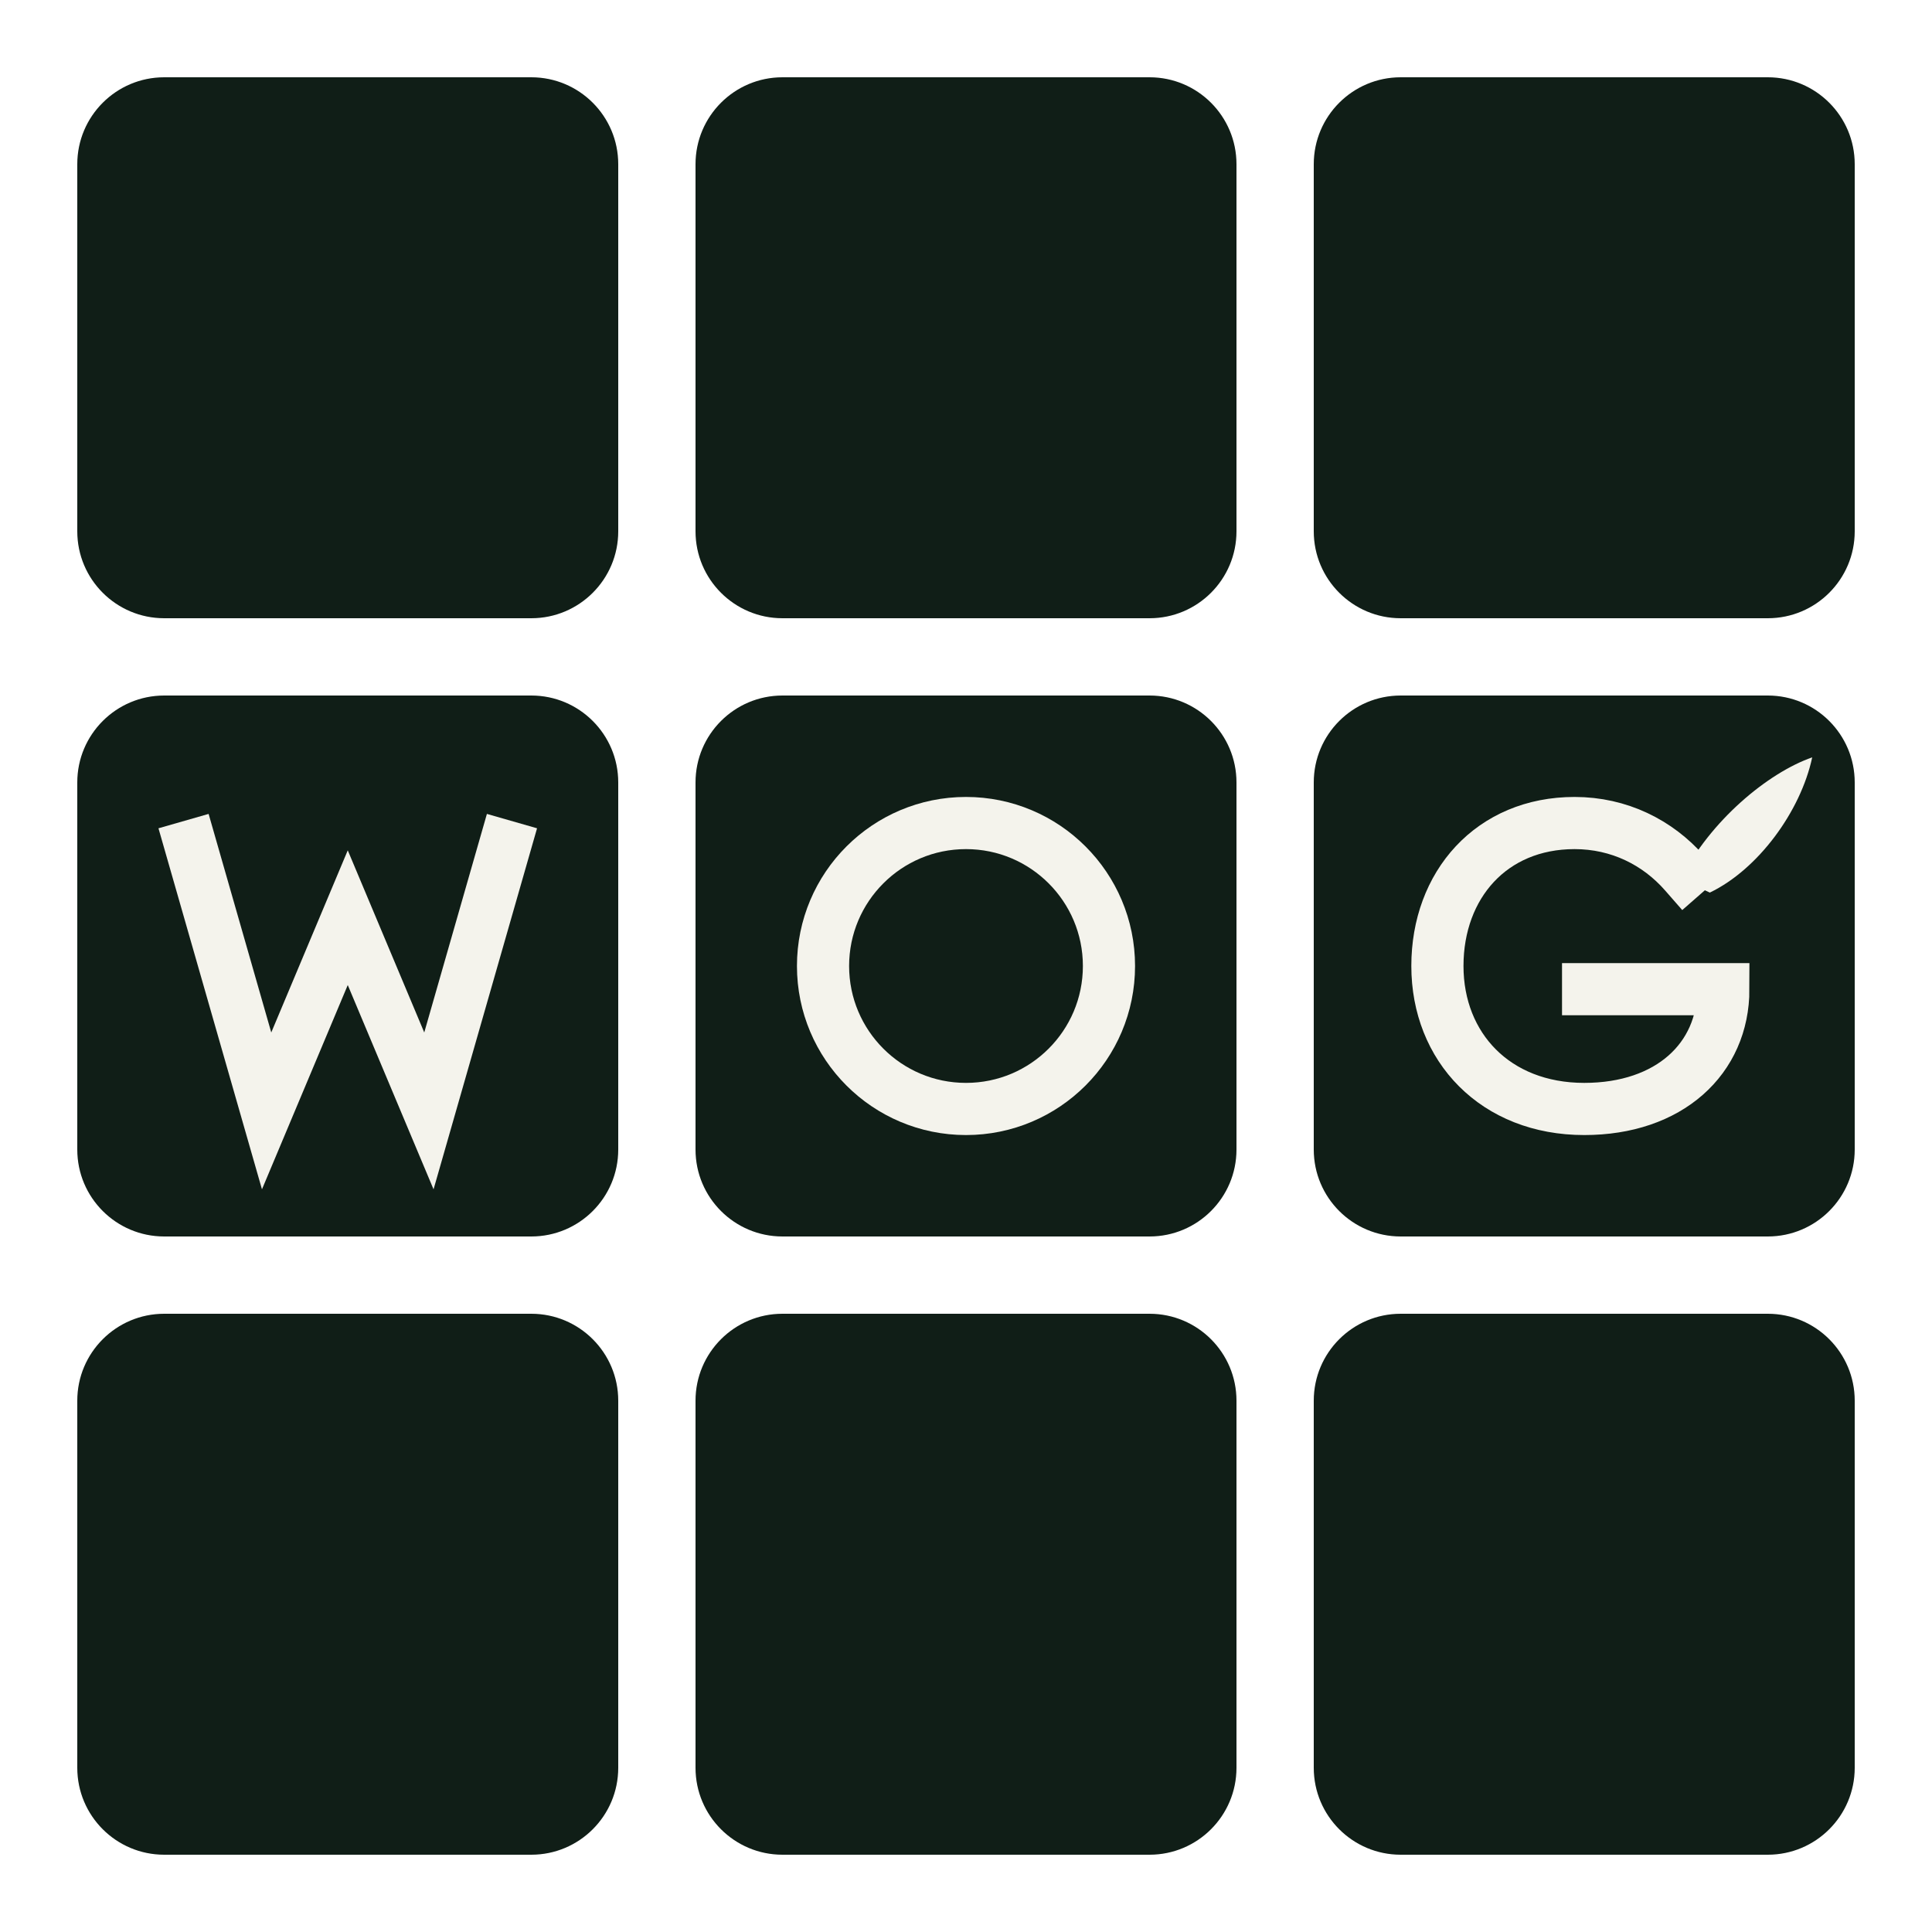
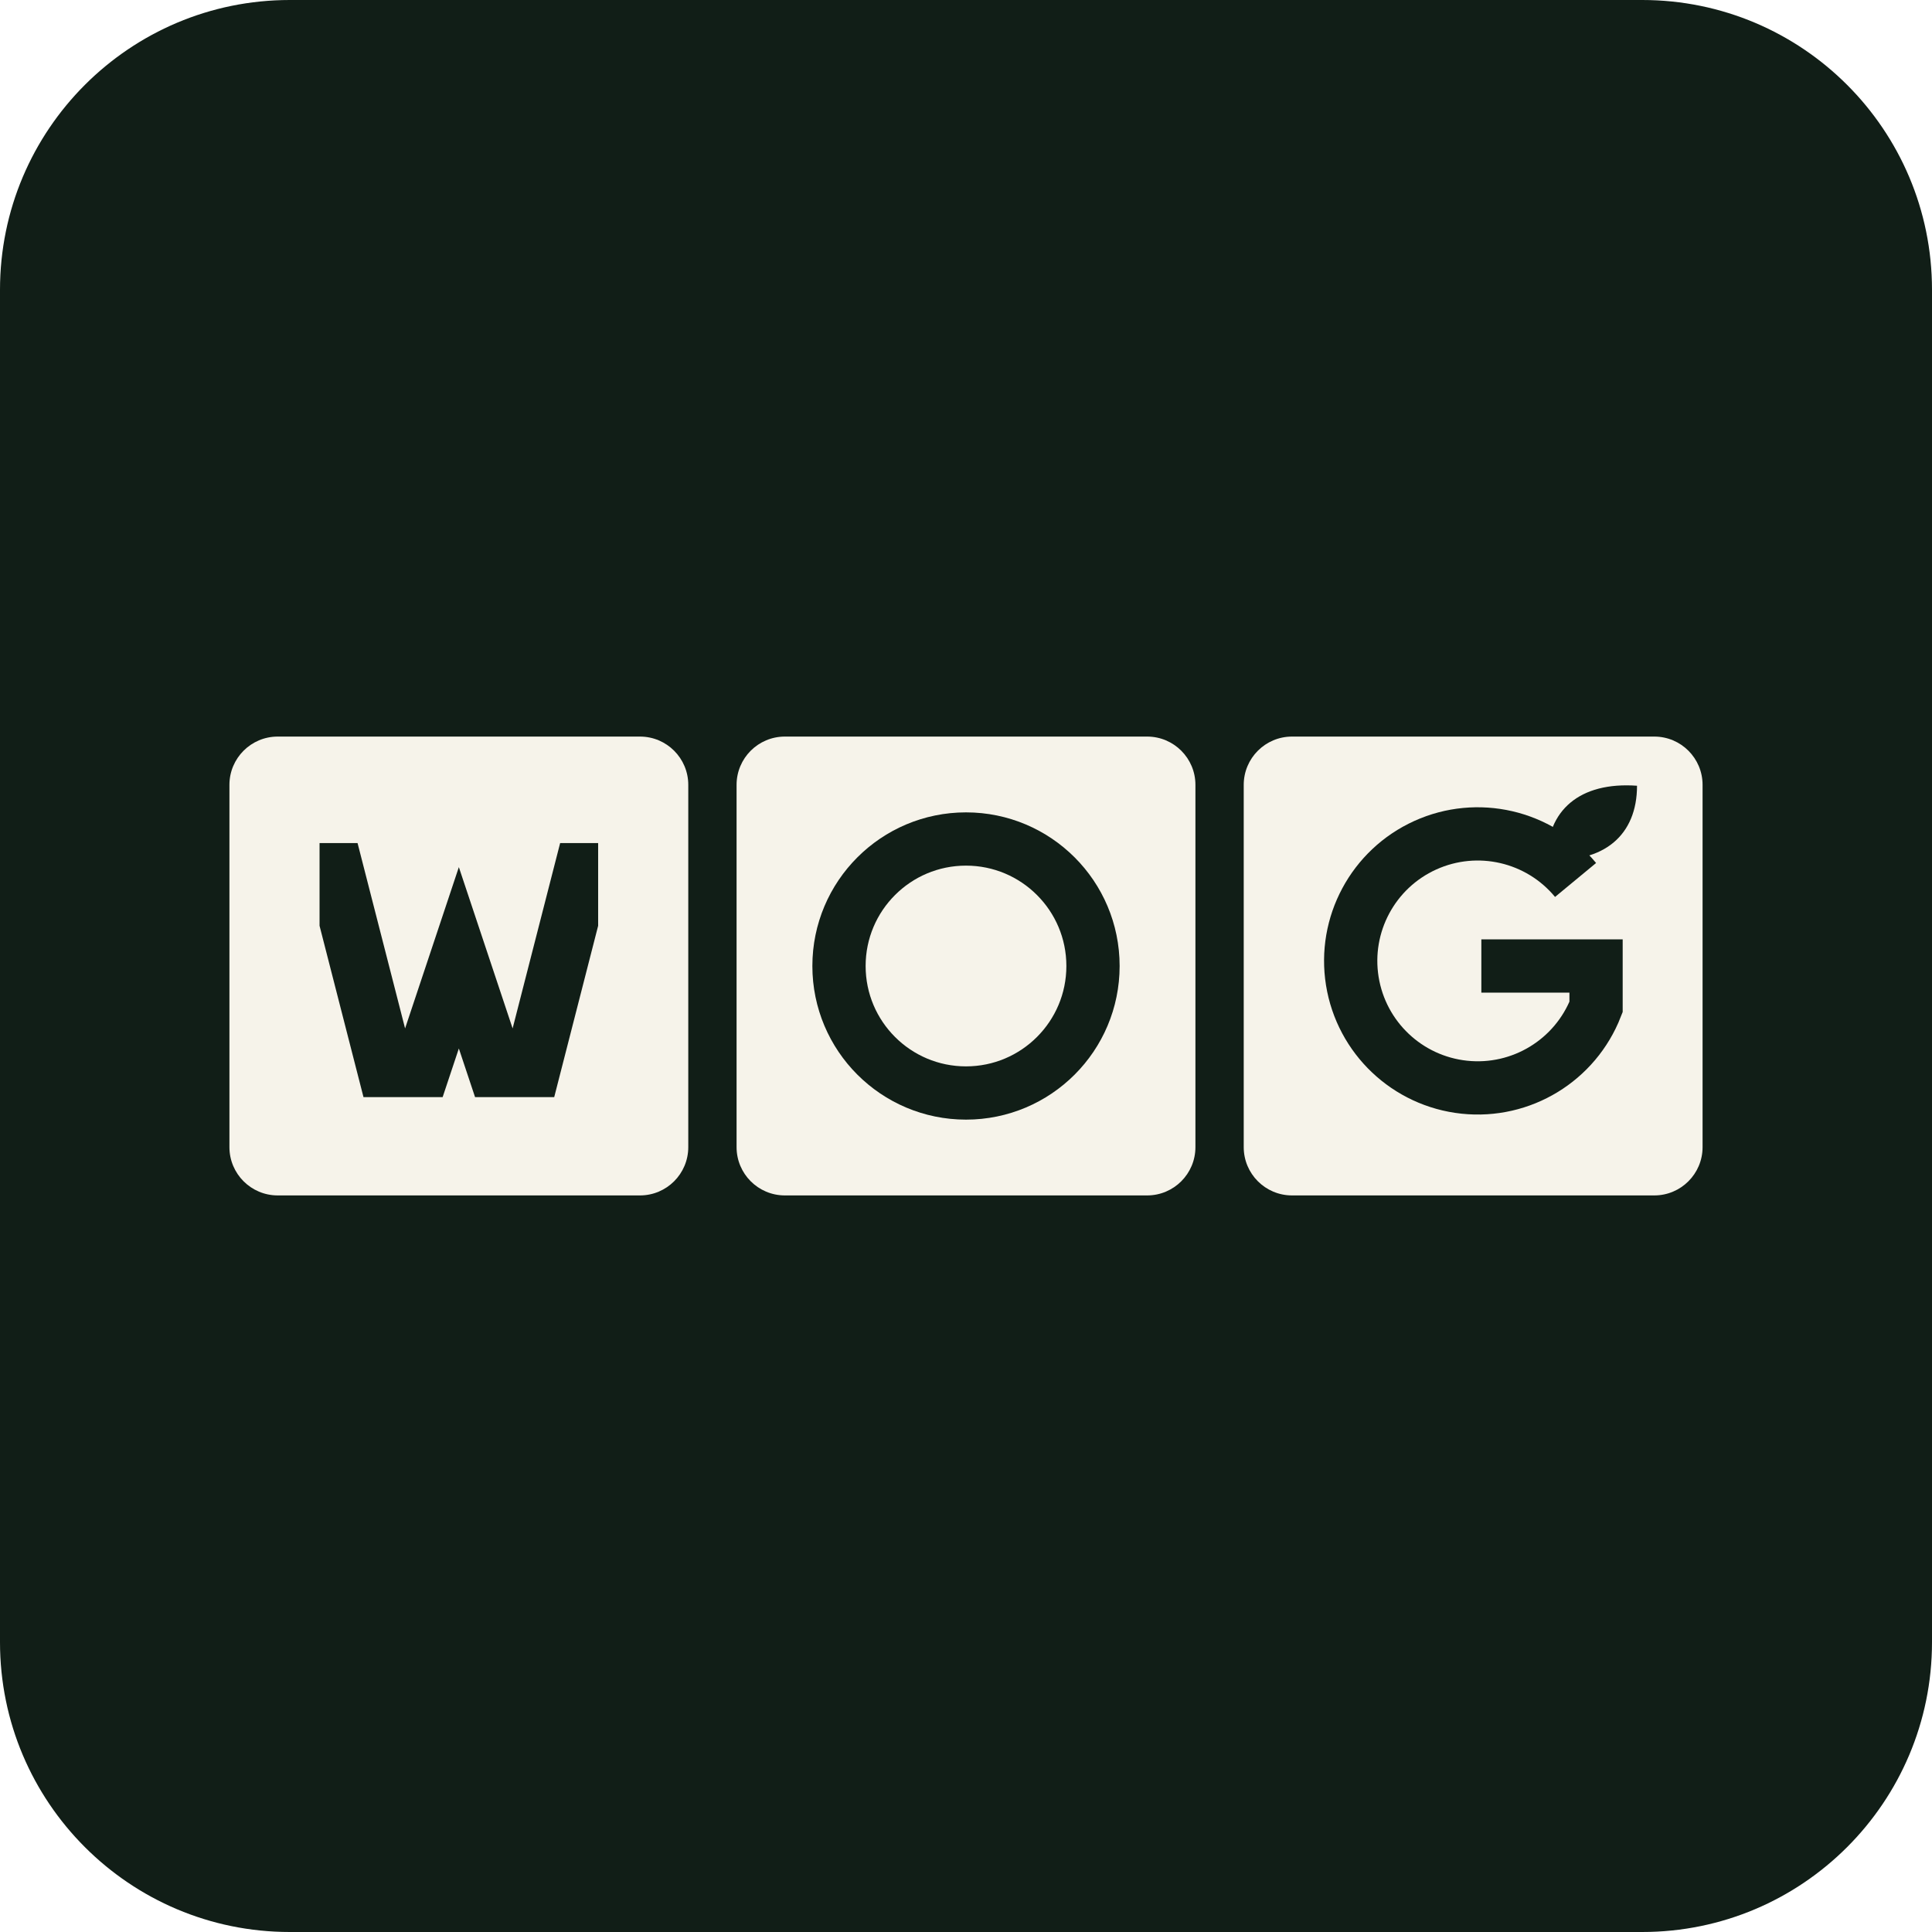
- <svg xmlns="http://www.w3.org/2000/svg" viewBox="0 0 100 100" width="100%" height="100%">
-   <rect x="4" y="4" width="28" height="28" rx="4.5" fill="#101E17" />
-   <rect x="36" y="4" width="28" height="28" rx="4.5" fill="#101E17" />
-   <rect x="68" y="4" width="28" height="28" rx="4.5" fill="#101E17" />
-   <rect x="4" y="36" width="28" height="28" rx="4.5" fill="#101E17" />
-   <path d="M 9.5 42.5 L 13.8 57.5 L 18 47.5 L 22.2 57.5 L 26.5 42.5" fill="none" stroke="#F4F3EC" stroke-width="2.7" stroke-linecap="butt" stroke-linejoin="miter" />
-   <rect x="36" y="36" width="28" height="28" rx="4.5" fill="#101E17" />
-   <circle cx="50" cy="50" r="7.4" fill="none" stroke="#F4F3EC" stroke-width="2.7" />
-   <rect x="68" y="36" width="28" height="28" rx="4.5" fill="#101E17" />
-   <path d="M 87.2 45.2 C 85.8 43.6 83.8 42.6 81.5 42.6 C 77.2 42.6 74.4 45.8 74.4 50 C 74.4 54.2 77.4 57.4 82 57.4 C 86.4 57.4 89.2 54.8 89.2 51.2 L 82.2 51.2" fill="none" stroke="#F4F3EC" stroke-width="2.7" stroke-linecap="square" />
-   <path d="M 87 45.5 C 88.5 42.5 91.5 40 93.8 39.2 C 93.2 42 91 45 88.5 46.2 Z" fill="#F4F3EC" />
-   <rect x="4" y="68" width="28" height="28" rx="4.5" fill="#101E17" />
-   <rect x="36" y="68" width="28" height="28" rx="4.5" fill="#101E17" />
-   <rect x="68" y="68" width="28" height="28" rx="4.5" fill="#101E17" />
+ <svg xmlns="http://www.w3.org/2000/svg" viewBox="0 0 640 640" width="100%" height="100%">
+   <defs>
+     <clipPath id="fav_wcl_dark">
+       <rect x="11" y="13" width="34" height="31" />
+     </clipPath>
+   </defs>
+   <rect width="640" height="640" rx="96" fill="#111E17" />
+   <rect x="76" y="244" width="152" height="152" rx="16" fill="#F6F3EA" />
+   <g transform="translate(76, 244) scale(2.714286)">
+     <path clip-path="url(#fav_wcl_dark)" d="M11 9 L21 48 L28 27 L35 48 L45 9" fill="none" stroke="#111E17" stroke-width="7" stroke-linejoin="miter" stroke-linecap="butt" />
+   </g>
+   <rect x="244" y="244" width="152" height="152" rx="16" fill="#F6F3EA" />
+   <g transform="translate(244, 244) scale(2.714286)">
+     <circle cx="28" cy="28" r="15.5" fill="none" stroke="#111E17" stroke-width="6.5" />
+   </g>
+   <rect x="412" y="244" width="152" height="152" rx="16" fill="#F6F3EA" />
+   <g transform="translate(412, 244) scale(2.714286)">
+     <path d="M40.5 17.5 A15.5 15.5 0 1 0 43 33 L43 28 L29 28" fill="none" stroke="#111E17" stroke-width="6.5" />
+     <path d="M37 15 C37 9 41 5.5 48 6 C48 12 44 15.5 37 15Z" fill="#111E17" />
+   </g>
</svg>
